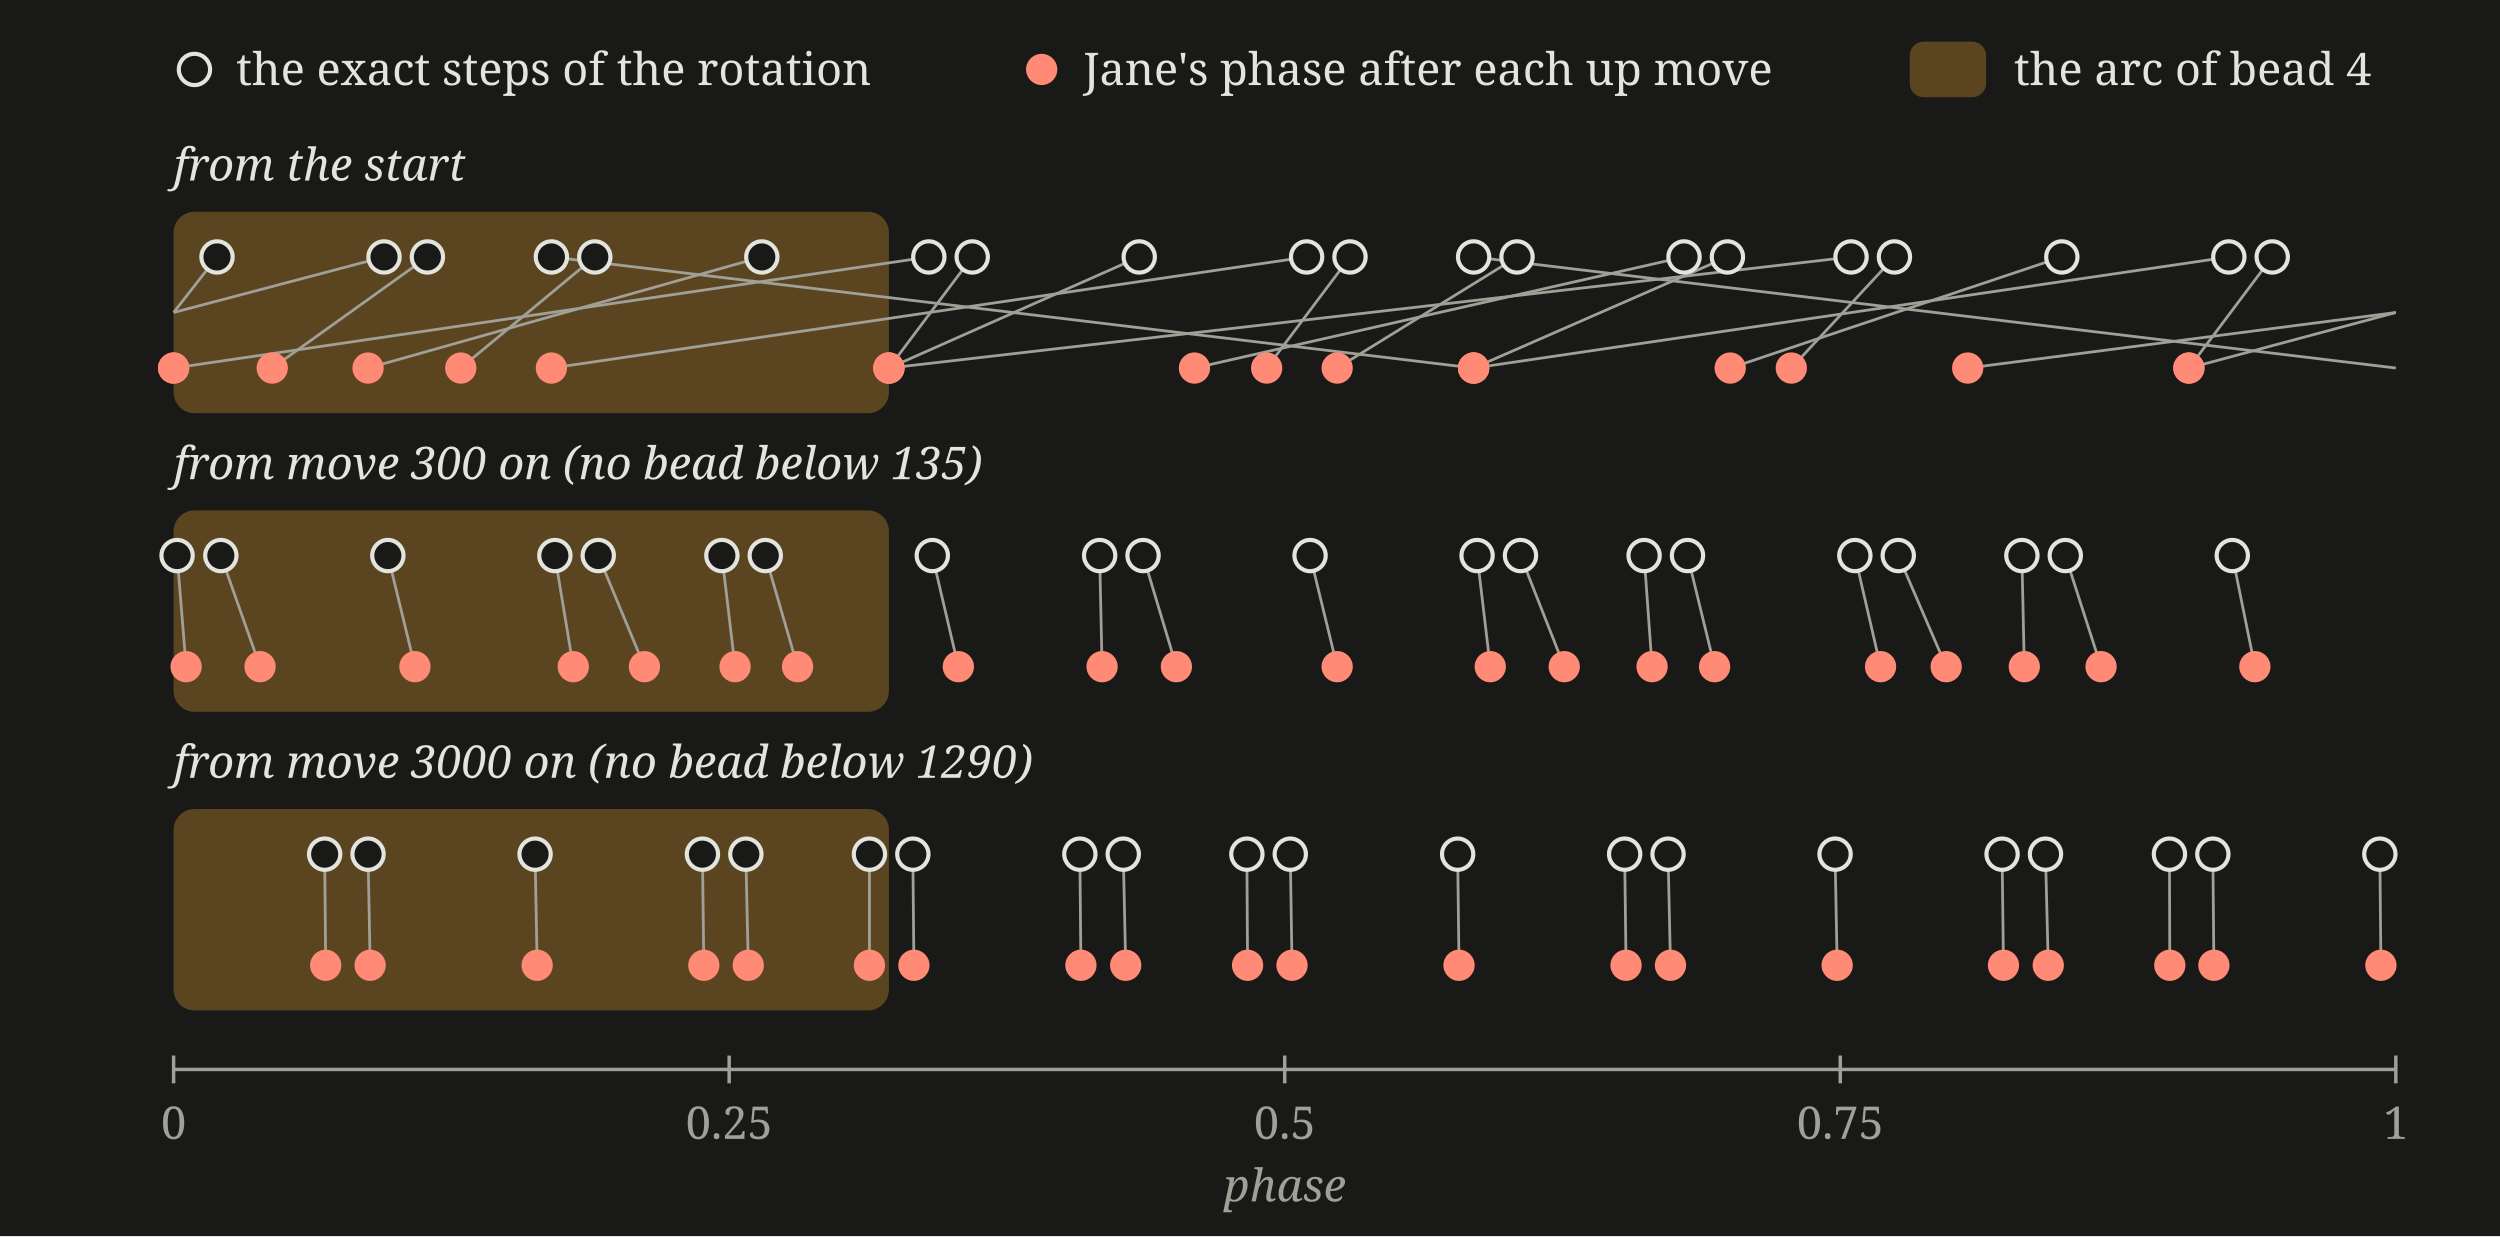
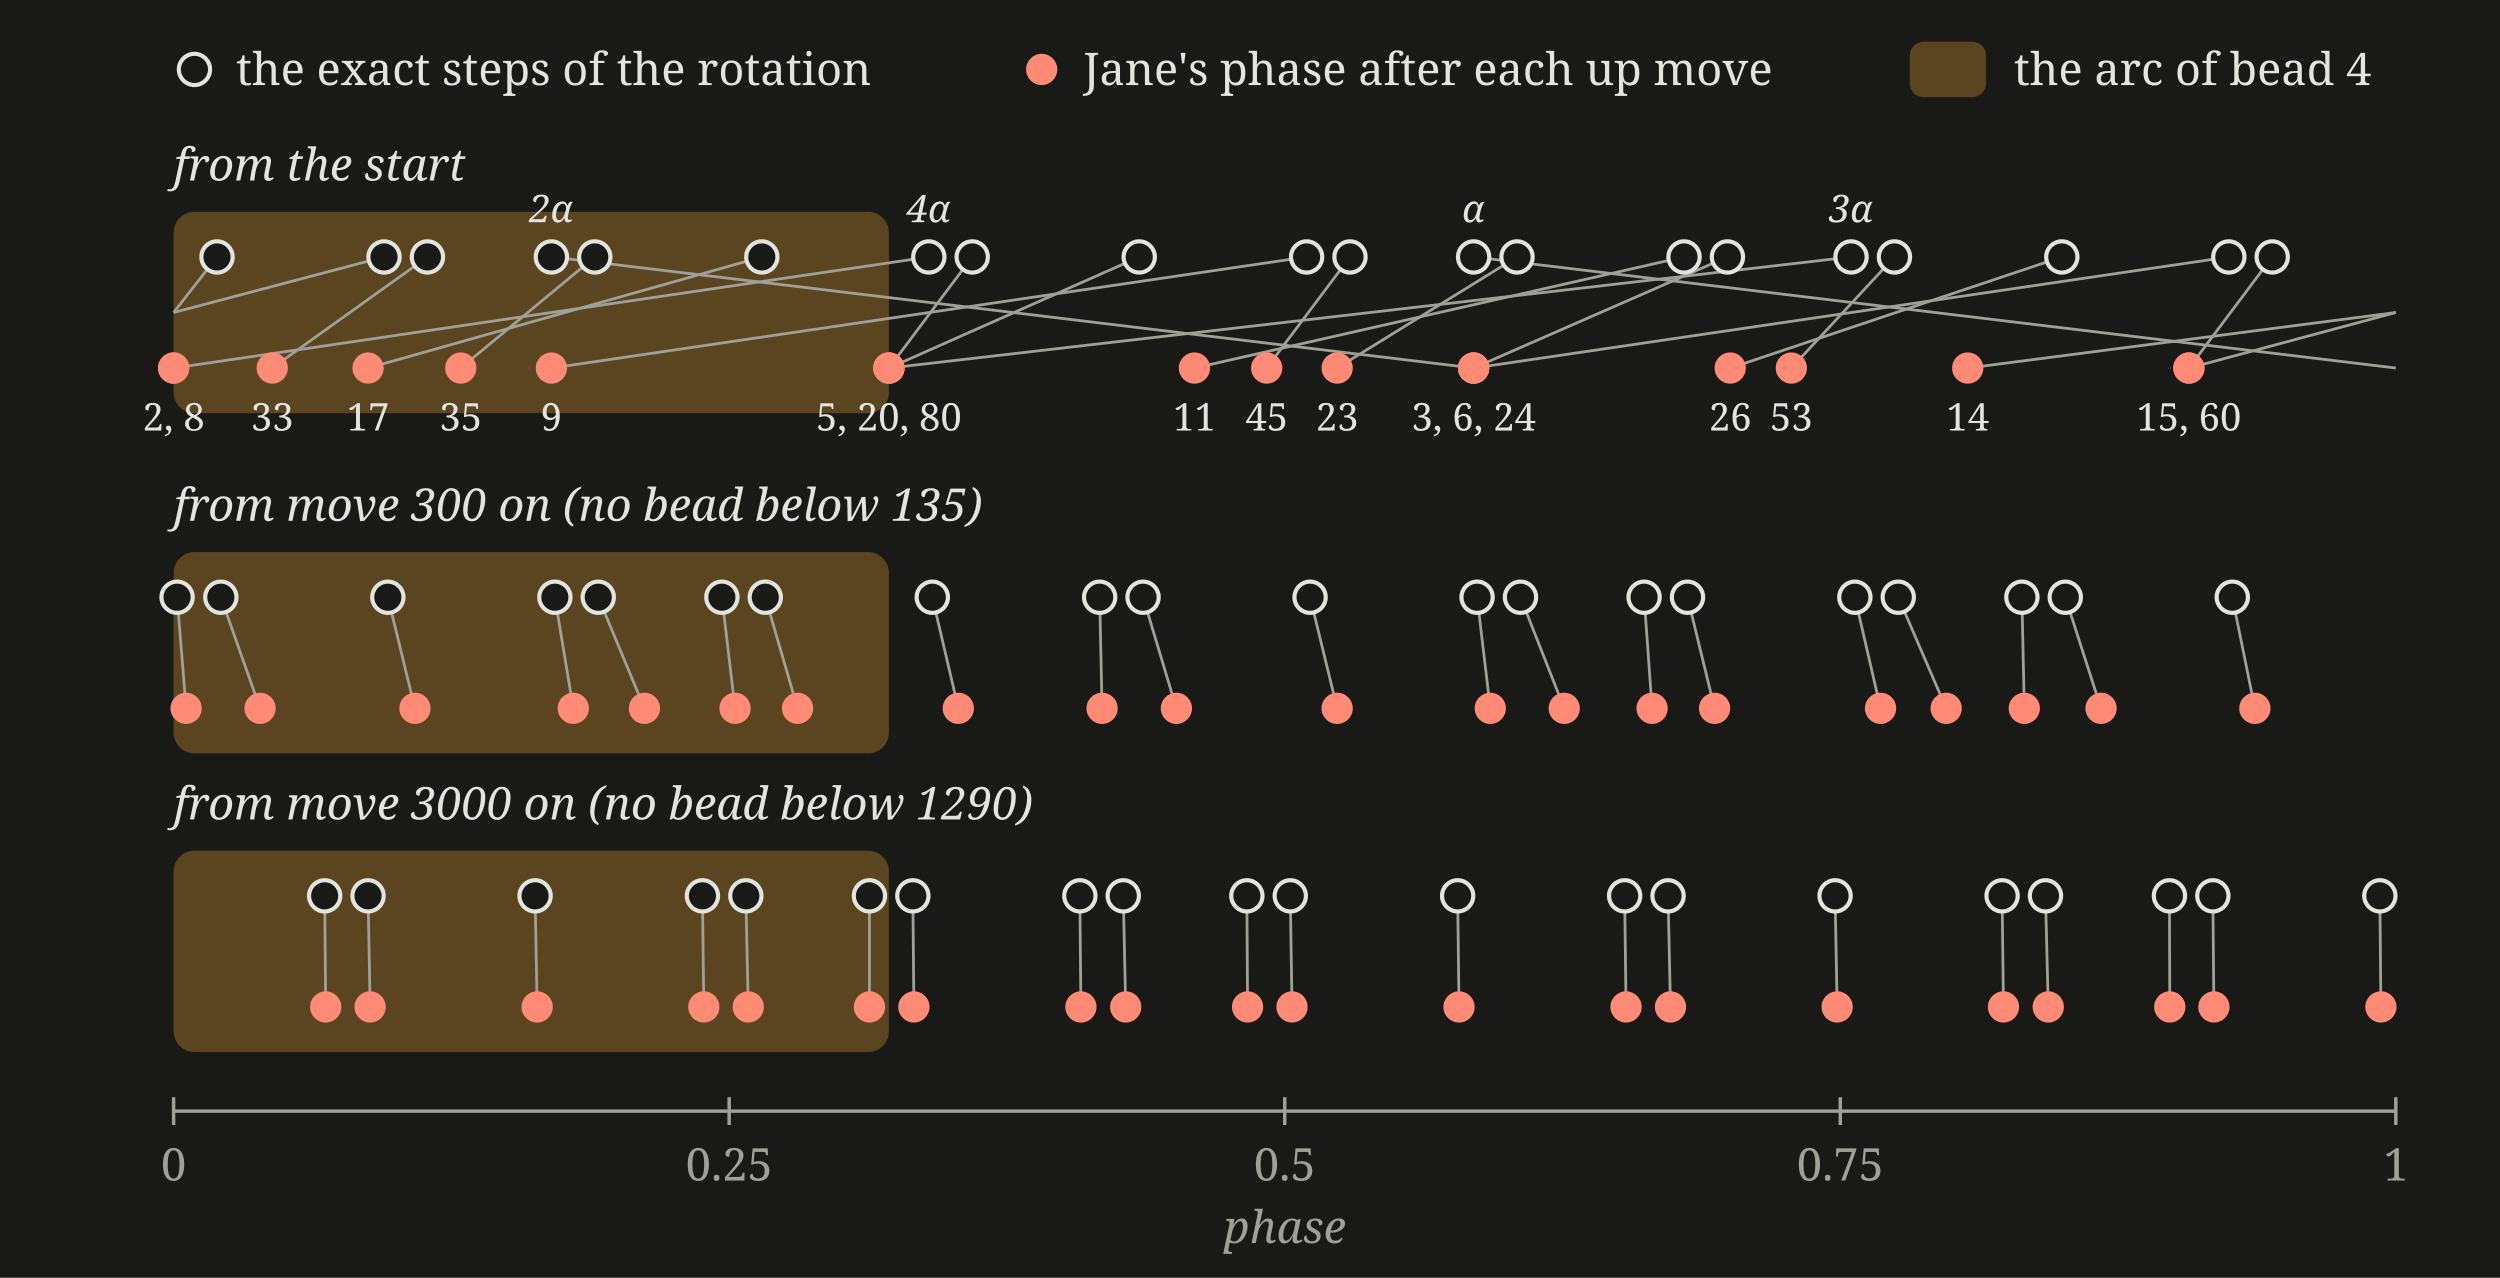
- <svg xmlns="http://www.w3.org/2000/svg" width="720" height="356" viewBox="0 0 720 356">
-   <rect width="720" height="356" fill="#191918" />
+ <svg xmlns="http://www.w3.org/2000/svg" width="720" height="368" viewBox="0 0 720 368">
+   <rect width="720" height="368" fill="#191918" />
  <circle cx="56" cy="20" r="4.5" fill="none" stroke="#e4e4de" stroke-width="1.2" />
  <text x="68" y="24.5" font-size="13" font-family="Charter, Georgia, serif" fill="#e4e4de">the exact steps of the rotation</text>
  <circle cx="300" cy="20" r="4.5" fill="#ff8a75" />
  <text x="312" y="24.5" font-size="13" font-family="Charter, Georgia, serif" fill="#e4e4de">Jane's phase after each up move</text>
  <rect x="550" y="12" width="22" height="16" rx="4" fill="#5a4520" />
  <text x="580" y="24.5" font-size="13" font-family="Charter, Georgia, serif" fill="#e4e4de">the arc of bead 4</text>
  <rect x="50.0" y="61" width="206.0" height="58" rx="6" fill="#5a4520" />
  <text x="50" y="52" font-size="13" font-family="Charter, Georgia, serif" font-style="italic" fill="#e4e4de">from the start</text>
  <line x1="424.4" y1="74.0" x2="690.0" y2="106.0" stroke="#a0a098" stroke-width="0.8" />
  <line x1="158.8" y1="74.0" x2="424.4" y2="106.0" stroke="#a0a098" stroke-width="0.8" />
  <line x1="533.1" y1="74.0" x2="256.0" y2="106.0" stroke="#a0a098" stroke-width="0.8" />
  <line x1="267.5" y1="74.0" x2="50.0" y2="106.0" stroke="#a0a098" stroke-width="0.8" />
  <line x1="641.9" y1="74.0" x2="424.4" y2="106.0" stroke="#a0a098" stroke-width="0.8" />
  <line x1="376.3" y1="74.0" x2="158.8" y2="106.0" stroke="#a0a098" stroke-width="0.8" />
  <line x1="110.6" y1="74.0" x2="50.0" y2="90.0" stroke="#a0a098" stroke-width="0.8" />
  <line x1="690.0" y1="90.0" x2="566.7" y2="106.0" stroke="#a0a098" stroke-width="0.8" />
  <line x1="485.0" y1="74.0" x2="344.0" y2="106.0" stroke="#a0a098" stroke-width="0.8" />
  <line x1="219.4" y1="74.0" x2="106.0" y2="106.0" stroke="#a0a098" stroke-width="0.8" />
  <line x1="593.8" y1="74.0" x2="498.3" y2="106.0" stroke="#a0a098" stroke-width="0.8" />
  <line x1="328.1" y1="74.0" x2="256.0" y2="106.0" stroke="#a0a098" stroke-width="0.8" />
  <line x1="62.5" y1="74.0" x2="50.0" y2="90.0" stroke="#a0a098" stroke-width="0.8" />
  <line x1="690.0" y1="90.0" x2="630.4" y2="106.0" stroke="#a0a098" stroke-width="0.8" />
  <line x1="436.9" y1="74.0" x2="385.1" y2="106.0" stroke="#a0a098" stroke-width="0.8" />
  <line x1="171.3" y1="74.0" x2="132.7" y2="106.0" stroke="#a0a098" stroke-width="0.8" />
  <line x1="545.6" y1="74.0" x2="515.9" y2="106.0" stroke="#a0a098" stroke-width="0.8" />
  <line x1="280.0" y1="74.0" x2="256.0" y2="106.0" stroke="#a0a098" stroke-width="0.8" />
  <line x1="654.4" y1="74.0" x2="630.4" y2="106.0" stroke="#a0a098" stroke-width="0.8" />
  <line x1="388.8" y1="74.0" x2="364.8" y2="106.0" stroke="#a0a098" stroke-width="0.8" />
  <line x1="123.1" y1="74.0" x2="78.4" y2="106.0" stroke="#a0a098" stroke-width="0.8" />
  <line x1="497.5" y1="74.0" x2="424.4" y2="106.0" stroke="#a0a098" stroke-width="0.8" />
  <circle cx="424.4" cy="74" r="4.5" fill="#191918" stroke="#e4e4de" stroke-width="1.2" />
  <circle cx="158.8" cy="74" r="4.5" fill="#191918" stroke="#e4e4de" stroke-width="1.2" />
  <circle cx="533.1" cy="74" r="4.5" fill="#191918" stroke="#e4e4de" stroke-width="1.2" />
  <circle cx="267.5" cy="74" r="4.5" fill="#191918" stroke="#e4e4de" stroke-width="1.2" />
  <circle cx="641.9" cy="74" r="4.5" fill="#191918" stroke="#e4e4de" stroke-width="1.2" />
  <circle cx="376.3" cy="74" r="4.5" fill="#191918" stroke="#e4e4de" stroke-width="1.2" />
  <circle cx="110.6" cy="74" r="4.5" fill="#191918" stroke="#e4e4de" stroke-width="1.2" />
  <circle cx="485.0" cy="74" r="4.5" fill="#191918" stroke="#e4e4de" stroke-width="1.2" />
  <circle cx="219.4" cy="74" r="4.5" fill="#191918" stroke="#e4e4de" stroke-width="1.2" />
  <circle cx="593.8" cy="74" r="4.5" fill="#191918" stroke="#e4e4de" stroke-width="1.2" />
  <circle cx="328.1" cy="74" r="4.5" fill="#191918" stroke="#e4e4de" stroke-width="1.2" />
  <circle cx="62.5" cy="74" r="4.5" fill="#191918" stroke="#e4e4de" stroke-width="1.2" />
  <circle cx="436.9" cy="74" r="4.5" fill="#191918" stroke="#e4e4de" stroke-width="1.2" />
  <circle cx="171.3" cy="74" r="4.5" fill="#191918" stroke="#e4e4de" stroke-width="1.2" />
  <circle cx="545.6" cy="74" r="4.5" fill="#191918" stroke="#e4e4de" stroke-width="1.2" />
  <circle cx="280.0" cy="74" r="4.5" fill="#191918" stroke="#e4e4de" stroke-width="1.2" />
  <circle cx="654.4" cy="74" r="4.5" fill="#191918" stroke="#e4e4de" stroke-width="1.2" />
  <circle cx="388.8" cy="74" r="4.5" fill="#191918" stroke="#e4e4de" stroke-width="1.2" />
  <circle cx="123.1" cy="74" r="4.5" fill="#191918" stroke="#e4e4de" stroke-width="1.2" />
  <circle cx="497.5" cy="74" r="4.5" fill="#191918" stroke="#e4e4de" stroke-width="1.2" />
  <circle cx="50.0" cy="106" r="4.5" fill="#ff8a75" />
  <circle cx="424.4" cy="106" r="4.5" fill="#ff8a75" />
  <circle cx="256.0" cy="106" r="4.5" fill="#ff8a75" />
  <circle cx="50.0" cy="106" r="4.5" fill="#ff8a75" />
  <circle cx="424.4" cy="106" r="4.5" fill="#ff8a75" />
  <circle cx="158.8" cy="106" r="4.5" fill="#ff8a75" />
  <circle cx="566.7" cy="106" r="4.5" fill="#ff8a75" />
  <circle cx="344.0" cy="106" r="4.5" fill="#ff8a75" />
  <circle cx="106.0" cy="106" r="4.5" fill="#ff8a75" />
  <circle cx="498.3" cy="106" r="4.5" fill="#ff8a75" />
  <circle cx="256.0" cy="106" r="4.5" fill="#ff8a75" />
  <circle cx="630.4" cy="106" r="4.5" fill="#ff8a75" />
  <circle cx="385.1" cy="106" r="4.5" fill="#ff8a75" />
  <circle cx="132.7" cy="106" r="4.5" fill="#ff8a75" />
  <circle cx="515.9" cy="106" r="4.5" fill="#ff8a75" />
  <circle cx="256.0" cy="106" r="4.5" fill="#ff8a75" />
  <circle cx="630.4" cy="106" r="4.5" fill="#ff8a75" />
  <circle cx="364.8" cy="106" r="4.5" fill="#ff8a75" />
  <circle cx="78.4" cy="106" r="4.5" fill="#ff8a75" />
  <circle cx="424.4" cy="106" r="4.5" fill="#ff8a75" />
-   <rect x="50.0" y="147" width="206.0" height="58" rx="6" fill="#5a4520" />
-   <text x="50" y="138" font-size="13" font-family="Charter, Georgia, serif" font-style="italic" fill="#e4e4de">from move 300 on (no bead below 135)</text>
-   <line x1="473.5" y1="160.0" x2="475.8" y2="192.0" stroke="#a0a098" stroke-width="0.8" />
-   <line x1="207.9" y1="160.0" x2="211.7" y2="192.0" stroke="#a0a098" stroke-width="0.8" />
-   <line x1="582.3" y1="160.0" x2="583.0" y2="192.0" stroke="#a0a098" stroke-width="0.8" />
-   <line x1="316.7" y1="160.0" x2="317.4" y2="192.0" stroke="#a0a098" stroke-width="0.8" />
-   <line x1="51.0" y1="160.0" x2="53.6" y2="192.0" stroke="#a0a098" stroke-width="0.8" />
-   <line x1="425.4" y1="160.0" x2="429.2" y2="192.0" stroke="#a0a098" stroke-width="0.8" />
-   <line x1="159.8" y1="160.0" x2="165.1" y2="192.0" stroke="#a0a098" stroke-width="0.8" />
-   <line x1="534.2" y1="160.0" x2="541.6" y2="192.0" stroke="#a0a098" stroke-width="0.8" />
-   <line x1="268.5" y1="160.0" x2="276.0" y2="192.0" stroke="#a0a098" stroke-width="0.8" />
-   <line x1="642.9" y1="160.0" x2="649.4" y2="192.0" stroke="#a0a098" stroke-width="0.8" />
-   <line x1="377.3" y1="160.0" x2="385.1" y2="192.0" stroke="#a0a098" stroke-width="0.8" />
-   <line x1="111.7" y1="160.0" x2="119.5" y2="192.0" stroke="#a0a098" stroke-width="0.8" />
-   <line x1="486.0" y1="160.0" x2="493.8" y2="192.0" stroke="#a0a098" stroke-width="0.8" />
-   <line x1="220.4" y1="160.0" x2="229.7" y2="192.0" stroke="#a0a098" stroke-width="0.8" />
-   <line x1="594.8" y1="160.0" x2="605.1" y2="192.0" stroke="#a0a098" stroke-width="0.8" />
-   <line x1="329.2" y1="160.0" x2="338.8" y2="192.0" stroke="#a0a098" stroke-width="0.8" />
-   <line x1="63.6" y1="160.0" x2="74.9" y2="192.0" stroke="#a0a098" stroke-width="0.8" />
-   <line x1="437.9" y1="160.0" x2="450.5" y2="192.0" stroke="#a0a098" stroke-width="0.8" />
-   <line x1="172.3" y1="160.0" x2="185.6" y2="192.0" stroke="#a0a098" stroke-width="0.8" />
-   <line x1="546.7" y1="160.0" x2="560.5" y2="192.0" stroke="#a0a098" stroke-width="0.8" />
-   <circle cx="473.5" cy="160" r="4.5" fill="#191918" stroke="#e4e4de" stroke-width="1.2" />
-   <circle cx="207.9" cy="160" r="4.5" fill="#191918" stroke="#e4e4de" stroke-width="1.2" />
-   <circle cx="582.3" cy="160" r="4.5" fill="#191918" stroke="#e4e4de" stroke-width="1.2" />
-   <circle cx="316.7" cy="160" r="4.5" fill="#191918" stroke="#e4e4de" stroke-width="1.2" />
-   <circle cx="51.0" cy="160" r="4.5" fill="#191918" stroke="#e4e4de" stroke-width="1.2" />
-   <circle cx="425.4" cy="160" r="4.5" fill="#191918" stroke="#e4e4de" stroke-width="1.2" />
-   <circle cx="159.8" cy="160" r="4.5" fill="#191918" stroke="#e4e4de" stroke-width="1.2" />
-   <circle cx="534.2" cy="160" r="4.5" fill="#191918" stroke="#e4e4de" stroke-width="1.2" />
-   <circle cx="268.5" cy="160" r="4.5" fill="#191918" stroke="#e4e4de" stroke-width="1.2" />
-   <circle cx="642.9" cy="160" r="4.5" fill="#191918" stroke="#e4e4de" stroke-width="1.2" />
-   <circle cx="377.3" cy="160" r="4.5" fill="#191918" stroke="#e4e4de" stroke-width="1.2" />
-   <circle cx="111.7" cy="160" r="4.5" fill="#191918" stroke="#e4e4de" stroke-width="1.2" />
-   <circle cx="486.0" cy="160" r="4.5" fill="#191918" stroke="#e4e4de" stroke-width="1.2" />
-   <circle cx="220.4" cy="160" r="4.5" fill="#191918" stroke="#e4e4de" stroke-width="1.2" />
-   <circle cx="594.8" cy="160" r="4.5" fill="#191918" stroke="#e4e4de" stroke-width="1.2" />
-   <circle cx="329.2" cy="160" r="4.5" fill="#191918" stroke="#e4e4de" stroke-width="1.2" />
-   <circle cx="63.6" cy="160" r="4.5" fill="#191918" stroke="#e4e4de" stroke-width="1.2" />
-   <circle cx="437.9" cy="160" r="4.5" fill="#191918" stroke="#e4e4de" stroke-width="1.2" />
-   <circle cx="172.3" cy="160" r="4.5" fill="#191918" stroke="#e4e4de" stroke-width="1.2" />
-   <circle cx="546.7" cy="160" r="4.5" fill="#191918" stroke="#e4e4de" stroke-width="1.2" />
-   <circle cx="475.8" cy="192" r="4.5" fill="#ff8a75" />
-   <circle cx="211.7" cy="192" r="4.5" fill="#ff8a75" />
-   <circle cx="583.0" cy="192" r="4.5" fill="#ff8a75" />
-   <circle cx="317.4" cy="192" r="4.5" fill="#ff8a75" />
-   <circle cx="53.6" cy="192" r="4.5" fill="#ff8a75" />
-   <circle cx="429.2" cy="192" r="4.5" fill="#ff8a75" />
-   <circle cx="165.1" cy="192" r="4.5" fill="#ff8a75" />
-   <circle cx="541.6" cy="192" r="4.5" fill="#ff8a75" />
-   <circle cx="276.0" cy="192" r="4.5" fill="#ff8a75" />
-   <circle cx="649.4" cy="192" r="4.5" fill="#ff8a75" />
-   <circle cx="385.1" cy="192" r="4.5" fill="#ff8a75" />
-   <circle cx="119.5" cy="192" r="4.5" fill="#ff8a75" />
-   <circle cx="493.8" cy="192" r="4.5" fill="#ff8a75" />
-   <circle cx="229.7" cy="192" r="4.5" fill="#ff8a75" />
-   <circle cx="605.1" cy="192" r="4.5" fill="#ff8a75" />
-   <circle cx="338.8" cy="192" r="4.5" fill="#ff8a75" />
-   <circle cx="74.9" cy="192" r="4.5" fill="#ff8a75" />
-   <circle cx="450.5" cy="192" r="4.5" fill="#ff8a75" />
-   <circle cx="185.6" cy="192" r="4.5" fill="#ff8a75" />
-   <circle cx="560.5" cy="192" r="4.5" fill="#ff8a75" />
-   <rect x="50.0" y="233" width="206.0" height="58" rx="6" fill="#5a4520" />
-   <text x="50" y="224" font-size="13" font-family="Charter, Georgia, serif" font-style="italic" fill="#e4e4de">from move 3000 on (no bead below 1290)</text>
-   <line x1="250.4" y1="246.0" x2="250.4" y2="278.0" stroke="#a0a098" stroke-width="0.8" />
-   <line x1="624.8" y1="246.0" x2="624.9" y2="278.0" stroke="#a0a098" stroke-width="0.8" />
-   <line x1="359.1" y1="246.0" x2="359.3" y2="278.0" stroke="#a0a098" stroke-width="0.8" />
-   <line x1="93.5" y1="246.0" x2="93.8" y2="278.0" stroke="#a0a098" stroke-width="0.8" />
-   <line x1="467.9" y1="246.0" x2="468.3" y2="278.0" stroke="#a0a098" stroke-width="0.8" />
-   <line x1="202.3" y1="246.0" x2="202.7" y2="278.0" stroke="#a0a098" stroke-width="0.8" />
-   <line x1="576.6" y1="246.0" x2="577.0" y2="278.0" stroke="#a0a098" stroke-width="0.8" />
-   <line x1="311.0" y1="246.0" x2="311.3" y2="278.0" stroke="#a0a098" stroke-width="0.8" />
-   <line x1="685.4" y1="246.0" x2="685.7" y2="278.0" stroke="#a0a098" stroke-width="0.8" />
-   <line x1="419.8" y1="246.0" x2="420.2" y2="278.0" stroke="#a0a098" stroke-width="0.8" />
-   <line x1="154.1" y1="246.0" x2="154.7" y2="278.0" stroke="#a0a098" stroke-width="0.8" />
-   <line x1="528.5" y1="246.0" x2="529.1" y2="278.0" stroke="#a0a098" stroke-width="0.8" />
-   <line x1="262.9" y1="246.0" x2="263.2" y2="278.0" stroke="#a0a098" stroke-width="0.8" />
-   <line x1="637.3" y1="246.0" x2="637.6" y2="278.0" stroke="#a0a098" stroke-width="0.8" />
-   <line x1="371.6" y1="246.0" x2="372.1" y2="278.0" stroke="#a0a098" stroke-width="0.8" />
-   <line x1="106.0" y1="246.0" x2="106.6" y2="278.0" stroke="#a0a098" stroke-width="0.8" />
-   <line x1="480.4" y1="246.0" x2="481.1" y2="278.0" stroke="#a0a098" stroke-width="0.8" />
-   <line x1="214.8" y1="246.0" x2="215.5" y2="278.0" stroke="#a0a098" stroke-width="0.8" />
-   <line x1="589.1" y1="246.0" x2="589.9" y2="278.0" stroke="#a0a098" stroke-width="0.8" />
-   <line x1="323.5" y1="246.0" x2="324.2" y2="278.0" stroke="#a0a098" stroke-width="0.8" />
-   <circle cx="250.4" cy="246" r="4.5" fill="#191918" stroke="#e4e4de" stroke-width="1.2" />
-   <circle cx="624.8" cy="246" r="4.5" fill="#191918" stroke="#e4e4de" stroke-width="1.2" />
-   <circle cx="359.1" cy="246" r="4.5" fill="#191918" stroke="#e4e4de" stroke-width="1.2" />
-   <circle cx="93.5" cy="246" r="4.5" fill="#191918" stroke="#e4e4de" stroke-width="1.2" />
-   <circle cx="467.9" cy="246" r="4.5" fill="#191918" stroke="#e4e4de" stroke-width="1.2" />
-   <circle cx="202.3" cy="246" r="4.5" fill="#191918" stroke="#e4e4de" stroke-width="1.2" />
-   <circle cx="576.6" cy="246" r="4.5" fill="#191918" stroke="#e4e4de" stroke-width="1.2" />
-   <circle cx="311.0" cy="246" r="4.5" fill="#191918" stroke="#e4e4de" stroke-width="1.2" />
-   <circle cx="685.4" cy="246" r="4.5" fill="#191918" stroke="#e4e4de" stroke-width="1.2" />
-   <circle cx="419.8" cy="246" r="4.5" fill="#191918" stroke="#e4e4de" stroke-width="1.2" />
-   <circle cx="154.1" cy="246" r="4.5" fill="#191918" stroke="#e4e4de" stroke-width="1.2" />
-   <circle cx="528.5" cy="246" r="4.5" fill="#191918" stroke="#e4e4de" stroke-width="1.2" />
-   <circle cx="262.9" cy="246" r="4.5" fill="#191918" stroke="#e4e4de" stroke-width="1.2" />
-   <circle cx="637.3" cy="246" r="4.5" fill="#191918" stroke="#e4e4de" stroke-width="1.2" />
-   <circle cx="371.6" cy="246" r="4.5" fill="#191918" stroke="#e4e4de" stroke-width="1.2" />
-   <circle cx="106.0" cy="246" r="4.5" fill="#191918" stroke="#e4e4de" stroke-width="1.2" />
-   <circle cx="480.4" cy="246" r="4.5" fill="#191918" stroke="#e4e4de" stroke-width="1.2" />
-   <circle cx="214.8" cy="246" r="4.5" fill="#191918" stroke="#e4e4de" stroke-width="1.2" />
-   <circle cx="589.1" cy="246" r="4.5" fill="#191918" stroke="#e4e4de" stroke-width="1.2" />
-   <circle cx="323.5" cy="246" r="4.5" fill="#191918" stroke="#e4e4de" stroke-width="1.2" />
-   <circle cx="250.4" cy="278" r="4.5" fill="#ff8a75" />
-   <circle cx="624.9" cy="278" r="4.5" fill="#ff8a75" />
-   <circle cx="359.3" cy="278" r="4.5" fill="#ff8a75" />
-   <circle cx="93.8" cy="278" r="4.5" fill="#ff8a75" />
-   <circle cx="468.3" cy="278" r="4.5" fill="#ff8a75" />
-   <circle cx="202.7" cy="278" r="4.5" fill="#ff8a75" />
-   <circle cx="577.0" cy="278" r="4.5" fill="#ff8a75" />
-   <circle cx="311.3" cy="278" r="4.5" fill="#ff8a75" />
-   <circle cx="685.7" cy="278" r="4.5" fill="#ff8a75" />
-   <circle cx="420.2" cy="278" r="4.5" fill="#ff8a75" />
-   <circle cx="154.7" cy="278" r="4.5" fill="#ff8a75" />
-   <circle cx="529.1" cy="278" r="4.5" fill="#ff8a75" />
-   <circle cx="263.2" cy="278" r="4.5" fill="#ff8a75" />
-   <circle cx="637.6" cy="278" r="4.5" fill="#ff8a75" />
-   <circle cx="372.1" cy="278" r="4.5" fill="#ff8a75" />
-   <circle cx="106.6" cy="278" r="4.5" fill="#ff8a75" />
-   <circle cx="481.1" cy="278" r="4.5" fill="#ff8a75" />
-   <circle cx="215.5" cy="278" r="4.5" fill="#ff8a75" />
-   <circle cx="589.9" cy="278" r="4.5" fill="#ff8a75" />
-   <circle cx="324.2" cy="278" r="4.5" fill="#ff8a75" />
-   <line x1="50" y1="308" x2="690" y2="308" stroke="#a0a098" stroke-width="1" />
-   <line x1="50.0" y1="304" x2="50.0" y2="312" stroke="#a0a098" stroke-width="1" />
-   <text x="50.0" y="328" text-anchor="middle" font-size="13" font-family="Charter, Georgia, serif" fill="#a0a098">0</text>
-   <line x1="210.0" y1="304" x2="210.0" y2="312" stroke="#a0a098" stroke-width="1" />
-   <text x="210.0" y="328" text-anchor="middle" font-size="13" font-family="Charter, Georgia, serif" fill="#a0a098">0.25</text>
-   <line x1="370.0" y1="304" x2="370.0" y2="312" stroke="#a0a098" stroke-width="1" />
-   <text x="370.0" y="328" text-anchor="middle" font-size="13" font-family="Charter, Georgia, serif" fill="#a0a098">0.5</text>
-   <line x1="530.0" y1="304" x2="530.0" y2="312" stroke="#a0a098" stroke-width="1" />
-   <text x="530.0" y="328" text-anchor="middle" font-size="13" font-family="Charter, Georgia, serif" fill="#a0a098">0.75</text>
-   <line x1="690.0" y1="304" x2="690.0" y2="312" stroke="#a0a098" stroke-width="1" />
-   <text x="690.0" y="328" text-anchor="middle" font-size="13" font-family="Charter, Georgia, serif" fill="#a0a098">1</text>
-   <text x="370.0" y="346" text-anchor="middle" font-size="13" font-family="Charter, Georgia, serif" font-style="italic" fill="#a0a098">phase</text>
+   <text x="424.4" y="64" text-anchor="middle" font-size="11" font-family="Charter, Georgia, serif" font-style="italic" fill="#e4e4de">α</text>
+   <text x="158.8" y="64" text-anchor="middle" font-size="11" font-family="Charter, Georgia, serif" font-style="italic" fill="#e4e4de">2α</text>
+   <text x="533.1" y="64" text-anchor="middle" font-size="11" font-family="Charter, Georgia, serif" font-style="italic" fill="#e4e4de">3α</text>
+   <text x="267.5" y="64" text-anchor="middle" font-size="11" font-family="Charter, Georgia, serif" font-style="italic" fill="#e4e4de">4α</text>
+   <text x="50.0" y="124" text-anchor="middle" font-size="11" font-family="Charter, Georgia, serif" fill="#e4e4de">2, 8</text>
+   <text x="424.4" y="124" text-anchor="middle" font-size="11" font-family="Charter, Georgia, serif" fill="#e4e4de">3, 6, 24</text>
+   <text x="256.0" y="124" text-anchor="middle" font-size="11" font-family="Charter, Georgia, serif" fill="#e4e4de">5, 20, 80</text>
+   <text x="158.8" y="124" text-anchor="middle" font-size="11" font-family="Charter, Georgia, serif" fill="#e4e4de">9</text>
+   <text x="566.7" y="124" text-anchor="middle" font-size="11" font-family="Charter, Georgia, serif" fill="#e4e4de">14</text>
+   <text x="344.0" y="124" text-anchor="middle" font-size="11" font-family="Charter, Georgia, serif" fill="#e4e4de">11</text>
+   <text x="106.0" y="124" text-anchor="middle" font-size="11" font-family="Charter, Georgia, serif" fill="#e4e4de">17</text>
+   <text x="498.3" y="124" text-anchor="middle" font-size="11" font-family="Charter, Georgia, serif" fill="#e4e4de">26</text>
+   <text x="630.4" y="124" text-anchor="middle" font-size="11" font-family="Charter, Georgia, serif" fill="#e4e4de">15, 60</text>
+   <text x="385.1" y="124" text-anchor="middle" font-size="11" font-family="Charter, Georgia, serif" fill="#e4e4de">23</text>
+   <text x="132.7" y="124" text-anchor="middle" font-size="11" font-family="Charter, Georgia, serif" fill="#e4e4de">35</text>
+   <text x="515.9" y="124" text-anchor="middle" font-size="11" font-family="Charter, Georgia, serif" fill="#e4e4de">53</text>
+   <text x="364.8" y="124" text-anchor="middle" font-size="11" font-family="Charter, Georgia, serif" fill="#e4e4de">45</text>
+   <text x="78.4" y="124" text-anchor="middle" font-size="11" font-family="Charter, Georgia, serif" fill="#e4e4de">33</text>
+   <rect x="50.0" y="159" width="206.0" height="58" rx="6" fill="#5a4520" />
+   <text x="50" y="150" font-size="13" font-family="Charter, Georgia, serif" font-style="italic" fill="#e4e4de">from move 300 on (no bead below 135)</text>
+   <line x1="473.5" y1="172.0" x2="475.8" y2="204.0" stroke="#a0a098" stroke-width="0.8" />
+   <line x1="207.9" y1="172.0" x2="211.7" y2="204.0" stroke="#a0a098" stroke-width="0.8" />
+   <line x1="582.3" y1="172.0" x2="583.0" y2="204.0" stroke="#a0a098" stroke-width="0.8" />
+   <line x1="316.7" y1="172.0" x2="317.4" y2="204.0" stroke="#a0a098" stroke-width="0.8" />
+   <line x1="51.0" y1="172.0" x2="53.6" y2="204.0" stroke="#a0a098" stroke-width="0.8" />
+   <line x1="425.4" y1="172.0" x2="429.2" y2="204.0" stroke="#a0a098" stroke-width="0.8" />
+   <line x1="159.8" y1="172.0" x2="165.1" y2="204.0" stroke="#a0a098" stroke-width="0.8" />
+   <line x1="534.2" y1="172.0" x2="541.6" y2="204.0" stroke="#a0a098" stroke-width="0.8" />
+   <line x1="268.5" y1="172.0" x2="276.0" y2="204.0" stroke="#a0a098" stroke-width="0.8" />
+   <line x1="642.9" y1="172.0" x2="649.4" y2="204.0" stroke="#a0a098" stroke-width="0.8" />
+   <line x1="377.3" y1="172.0" x2="385.1" y2="204.0" stroke="#a0a098" stroke-width="0.8" />
+   <line x1="111.7" y1="172.0" x2="119.5" y2="204.0" stroke="#a0a098" stroke-width="0.8" />
+   <line x1="486.0" y1="172.0" x2="493.8" y2="204.0" stroke="#a0a098" stroke-width="0.8" />
+   <line x1="220.4" y1="172.0" x2="229.7" y2="204.0" stroke="#a0a098" stroke-width="0.8" />
+   <line x1="594.8" y1="172.0" x2="605.1" y2="204.0" stroke="#a0a098" stroke-width="0.8" />
+   <line x1="329.2" y1="172.0" x2="338.8" y2="204.0" stroke="#a0a098" stroke-width="0.8" />
+   <line x1="63.6" y1="172.0" x2="74.9" y2="204.0" stroke="#a0a098" stroke-width="0.8" />
+   <line x1="437.9" y1="172.0" x2="450.5" y2="204.0" stroke="#a0a098" stroke-width="0.8" />
+   <line x1="172.3" y1="172.0" x2="185.6" y2="204.0" stroke="#a0a098" stroke-width="0.8" />
+   <line x1="546.7" y1="172.0" x2="560.5" y2="204.0" stroke="#a0a098" stroke-width="0.8" />
+   <circle cx="473.5" cy="172" r="4.5" fill="#191918" stroke="#e4e4de" stroke-width="1.2" />
+   <circle cx="207.9" cy="172" r="4.5" fill="#191918" stroke="#e4e4de" stroke-width="1.2" />
+   <circle cx="582.3" cy="172" r="4.5" fill="#191918" stroke="#e4e4de" stroke-width="1.2" />
+   <circle cx="316.7" cy="172" r="4.5" fill="#191918" stroke="#e4e4de" stroke-width="1.2" />
+   <circle cx="51.0" cy="172" r="4.5" fill="#191918" stroke="#e4e4de" stroke-width="1.2" />
+   <circle cx="425.4" cy="172" r="4.5" fill="#191918" stroke="#e4e4de" stroke-width="1.2" />
+   <circle cx="159.8" cy="172" r="4.5" fill="#191918" stroke="#e4e4de" stroke-width="1.2" />
+   <circle cx="534.2" cy="172" r="4.5" fill="#191918" stroke="#e4e4de" stroke-width="1.2" />
+   <circle cx="268.5" cy="172" r="4.5" fill="#191918" stroke="#e4e4de" stroke-width="1.2" />
+   <circle cx="642.9" cy="172" r="4.5" fill="#191918" stroke="#e4e4de" stroke-width="1.2" />
+   <circle cx="377.3" cy="172" r="4.5" fill="#191918" stroke="#e4e4de" stroke-width="1.2" />
+   <circle cx="111.7" cy="172" r="4.5" fill="#191918" stroke="#e4e4de" stroke-width="1.2" />
+   <circle cx="486.0" cy="172" r="4.5" fill="#191918" stroke="#e4e4de" stroke-width="1.2" />
+   <circle cx="220.4" cy="172" r="4.5" fill="#191918" stroke="#e4e4de" stroke-width="1.2" />
+   <circle cx="594.8" cy="172" r="4.5" fill="#191918" stroke="#e4e4de" stroke-width="1.2" />
+   <circle cx="329.2" cy="172" r="4.5" fill="#191918" stroke="#e4e4de" stroke-width="1.2" />
+   <circle cx="63.6" cy="172" r="4.5" fill="#191918" stroke="#e4e4de" stroke-width="1.2" />
+   <circle cx="437.9" cy="172" r="4.5" fill="#191918" stroke="#e4e4de" stroke-width="1.2" />
+   <circle cx="172.3" cy="172" r="4.5" fill="#191918" stroke="#e4e4de" stroke-width="1.2" />
+   <circle cx="546.7" cy="172" r="4.5" fill="#191918" stroke="#e4e4de" stroke-width="1.2" />
+   <circle cx="475.8" cy="204" r="4.5" fill="#ff8a75" />
+   <circle cx="211.7" cy="204" r="4.5" fill="#ff8a75" />
+   <circle cx="583.0" cy="204" r="4.5" fill="#ff8a75" />
+   <circle cx="317.4" cy="204" r="4.5" fill="#ff8a75" />
+   <circle cx="53.6" cy="204" r="4.5" fill="#ff8a75" />
+   <circle cx="429.2" cy="204" r="4.5" fill="#ff8a75" />
+   <circle cx="165.1" cy="204" r="4.5" fill="#ff8a75" />
+   <circle cx="541.6" cy="204" r="4.5" fill="#ff8a75" />
+   <circle cx="276.0" cy="204" r="4.5" fill="#ff8a75" />
+   <circle cx="649.4" cy="204" r="4.5" fill="#ff8a75" />
+   <circle cx="385.1" cy="204" r="4.5" fill="#ff8a75" />
+   <circle cx="119.5" cy="204" r="4.5" fill="#ff8a75" />
+   <circle cx="493.8" cy="204" r="4.5" fill="#ff8a75" />
+   <circle cx="229.7" cy="204" r="4.5" fill="#ff8a75" />
+   <circle cx="605.1" cy="204" r="4.5" fill="#ff8a75" />
+   <circle cx="338.8" cy="204" r="4.5" fill="#ff8a75" />
+   <circle cx="74.9" cy="204" r="4.5" fill="#ff8a75" />
+   <circle cx="450.5" cy="204" r="4.5" fill="#ff8a75" />
+   <circle cx="185.6" cy="204" r="4.5" fill="#ff8a75" />
+   <circle cx="560.5" cy="204" r="4.5" fill="#ff8a75" />
+   <rect x="50.0" y="245" width="206.0" height="58" rx="6" fill="#5a4520" />
+   <text x="50" y="236" font-size="13" font-family="Charter, Georgia, serif" font-style="italic" fill="#e4e4de">from move 3000 on (no bead below 1290)</text>
+   <line x1="250.4" y1="258.0" x2="250.4" y2="290.0" stroke="#a0a098" stroke-width="0.8" />
+   <line x1="624.8" y1="258.0" x2="624.9" y2="290.0" stroke="#a0a098" stroke-width="0.8" />
+   <line x1="359.1" y1="258.0" x2="359.3" y2="290.0" stroke="#a0a098" stroke-width="0.8" />
+   <line x1="93.5" y1="258.0" x2="93.8" y2="290.0" stroke="#a0a098" stroke-width="0.8" />
+   <line x1="467.9" y1="258.0" x2="468.3" y2="290.0" stroke="#a0a098" stroke-width="0.8" />
+   <line x1="202.3" y1="258.0" x2="202.7" y2="290.0" stroke="#a0a098" stroke-width="0.8" />
+   <line x1="576.6" y1="258.0" x2="577.0" y2="290.0" stroke="#a0a098" stroke-width="0.8" />
+   <line x1="311.0" y1="258.0" x2="311.3" y2="290.0" stroke="#a0a098" stroke-width="0.8" />
+   <line x1="685.4" y1="258.0" x2="685.7" y2="290.0" stroke="#a0a098" stroke-width="0.8" />
+   <line x1="419.8" y1="258.0" x2="420.2" y2="290.0" stroke="#a0a098" stroke-width="0.8" />
+   <line x1="154.1" y1="258.0" x2="154.7" y2="290.0" stroke="#a0a098" stroke-width="0.8" />
+   <line x1="528.5" y1="258.0" x2="529.1" y2="290.0" stroke="#a0a098" stroke-width="0.8" />
+   <line x1="262.9" y1="258.0" x2="263.2" y2="290.0" stroke="#a0a098" stroke-width="0.8" />
+   <line x1="637.3" y1="258.0" x2="637.6" y2="290.0" stroke="#a0a098" stroke-width="0.8" />
+   <line x1="371.6" y1="258.0" x2="372.1" y2="290.0" stroke="#a0a098" stroke-width="0.8" />
+   <line x1="106.0" y1="258.0" x2="106.6" y2="290.0" stroke="#a0a098" stroke-width="0.8" />
+   <line x1="480.4" y1="258.0" x2="481.1" y2="290.0" stroke="#a0a098" stroke-width="0.8" />
+   <line x1="214.8" y1="258.0" x2="215.5" y2="290.0" stroke="#a0a098" stroke-width="0.8" />
+   <line x1="589.1" y1="258.0" x2="589.9" y2="290.0" stroke="#a0a098" stroke-width="0.8" />
+   <line x1="323.5" y1="258.0" x2="324.2" y2="290.0" stroke="#a0a098" stroke-width="0.8" />
+   <circle cx="250.4" cy="258" r="4.5" fill="#191918" stroke="#e4e4de" stroke-width="1.2" />
+   <circle cx="624.8" cy="258" r="4.5" fill="#191918" stroke="#e4e4de" stroke-width="1.2" />
+   <circle cx="359.1" cy="258" r="4.5" fill="#191918" stroke="#e4e4de" stroke-width="1.2" />
+   <circle cx="93.5" cy="258" r="4.5" fill="#191918" stroke="#e4e4de" stroke-width="1.2" />
+   <circle cx="467.9" cy="258" r="4.5" fill="#191918" stroke="#e4e4de" stroke-width="1.2" />
+   <circle cx="202.3" cy="258" r="4.5" fill="#191918" stroke="#e4e4de" stroke-width="1.2" />
+   <circle cx="576.6" cy="258" r="4.5" fill="#191918" stroke="#e4e4de" stroke-width="1.2" />
+   <circle cx="311.0" cy="258" r="4.5" fill="#191918" stroke="#e4e4de" stroke-width="1.2" />
+   <circle cx="685.4" cy="258" r="4.5" fill="#191918" stroke="#e4e4de" stroke-width="1.2" />
+   <circle cx="419.8" cy="258" r="4.5" fill="#191918" stroke="#e4e4de" stroke-width="1.2" />
+   <circle cx="154.1" cy="258" r="4.5" fill="#191918" stroke="#e4e4de" stroke-width="1.2" />
+   <circle cx="528.5" cy="258" r="4.5" fill="#191918" stroke="#e4e4de" stroke-width="1.2" />
+   <circle cx="262.9" cy="258" r="4.5" fill="#191918" stroke="#e4e4de" stroke-width="1.2" />
+   <circle cx="637.3" cy="258" r="4.5" fill="#191918" stroke="#e4e4de" stroke-width="1.2" />
+   <circle cx="371.6" cy="258" r="4.5" fill="#191918" stroke="#e4e4de" stroke-width="1.2" />
+   <circle cx="106.0" cy="258" r="4.5" fill="#191918" stroke="#e4e4de" stroke-width="1.2" />
+   <circle cx="480.4" cy="258" r="4.5" fill="#191918" stroke="#e4e4de" stroke-width="1.2" />
+   <circle cx="214.8" cy="258" r="4.5" fill="#191918" stroke="#e4e4de" stroke-width="1.2" />
+   <circle cx="589.1" cy="258" r="4.5" fill="#191918" stroke="#e4e4de" stroke-width="1.2" />
+   <circle cx="323.5" cy="258" r="4.5" fill="#191918" stroke="#e4e4de" stroke-width="1.2" />
+   <circle cx="250.4" cy="290" r="4.5" fill="#ff8a75" />
+   <circle cx="624.9" cy="290" r="4.5" fill="#ff8a75" />
+   <circle cx="359.3" cy="290" r="4.5" fill="#ff8a75" />
+   <circle cx="93.8" cy="290" r="4.5" fill="#ff8a75" />
+   <circle cx="468.3" cy="290" r="4.5" fill="#ff8a75" />
+   <circle cx="202.7" cy="290" r="4.5" fill="#ff8a75" />
+   <circle cx="577.0" cy="290" r="4.5" fill="#ff8a75" />
+   <circle cx="311.3" cy="290" r="4.5" fill="#ff8a75" />
+   <circle cx="685.7" cy="290" r="4.5" fill="#ff8a75" />
+   <circle cx="420.2" cy="290" r="4.5" fill="#ff8a75" />
+   <circle cx="154.7" cy="290" r="4.5" fill="#ff8a75" />
+   <circle cx="529.1" cy="290" r="4.5" fill="#ff8a75" />
+   <circle cx="263.2" cy="290" r="4.5" fill="#ff8a75" />
+   <circle cx="637.6" cy="290" r="4.5" fill="#ff8a75" />
+   <circle cx="372.1" cy="290" r="4.5" fill="#ff8a75" />
+   <circle cx="106.6" cy="290" r="4.5" fill="#ff8a75" />
+   <circle cx="481.1" cy="290" r="4.5" fill="#ff8a75" />
+   <circle cx="215.5" cy="290" r="4.5" fill="#ff8a75" />
+   <circle cx="589.9" cy="290" r="4.5" fill="#ff8a75" />
+   <circle cx="324.2" cy="290" r="4.5" fill="#ff8a75" />
+   <line x1="50" y1="320" x2="690" y2="320" stroke="#a0a098" stroke-width="1" />
+   <line x1="50.0" y1="316" x2="50.0" y2="324" stroke="#a0a098" stroke-width="1" />
+   <text x="50.0" y="340" text-anchor="middle" font-size="13" font-family="Charter, Georgia, serif" fill="#a0a098">0</text>
+   <line x1="210.0" y1="316" x2="210.0" y2="324" stroke="#a0a098" stroke-width="1" />
+   <text x="210.0" y="340" text-anchor="middle" font-size="13" font-family="Charter, Georgia, serif" fill="#a0a098">0.25</text>
+   <line x1="370.0" y1="316" x2="370.0" y2="324" stroke="#a0a098" stroke-width="1" />
+   <text x="370.0" y="340" text-anchor="middle" font-size="13" font-family="Charter, Georgia, serif" fill="#a0a098">0.5</text>
+   <line x1="530.0" y1="316" x2="530.0" y2="324" stroke="#a0a098" stroke-width="1" />
+   <text x="530.0" y="340" text-anchor="middle" font-size="13" font-family="Charter, Georgia, serif" fill="#a0a098">0.75</text>
+   <line x1="690.0" y1="316" x2="690.0" y2="324" stroke="#a0a098" stroke-width="1" />
+   <text x="690.0" y="340" text-anchor="middle" font-size="13" font-family="Charter, Georgia, serif" fill="#a0a098">1</text>
+   <text x="370.0" y="358" text-anchor="middle" font-size="13" font-family="Charter, Georgia, serif" font-style="italic" fill="#a0a098">phase</text>
</svg>
